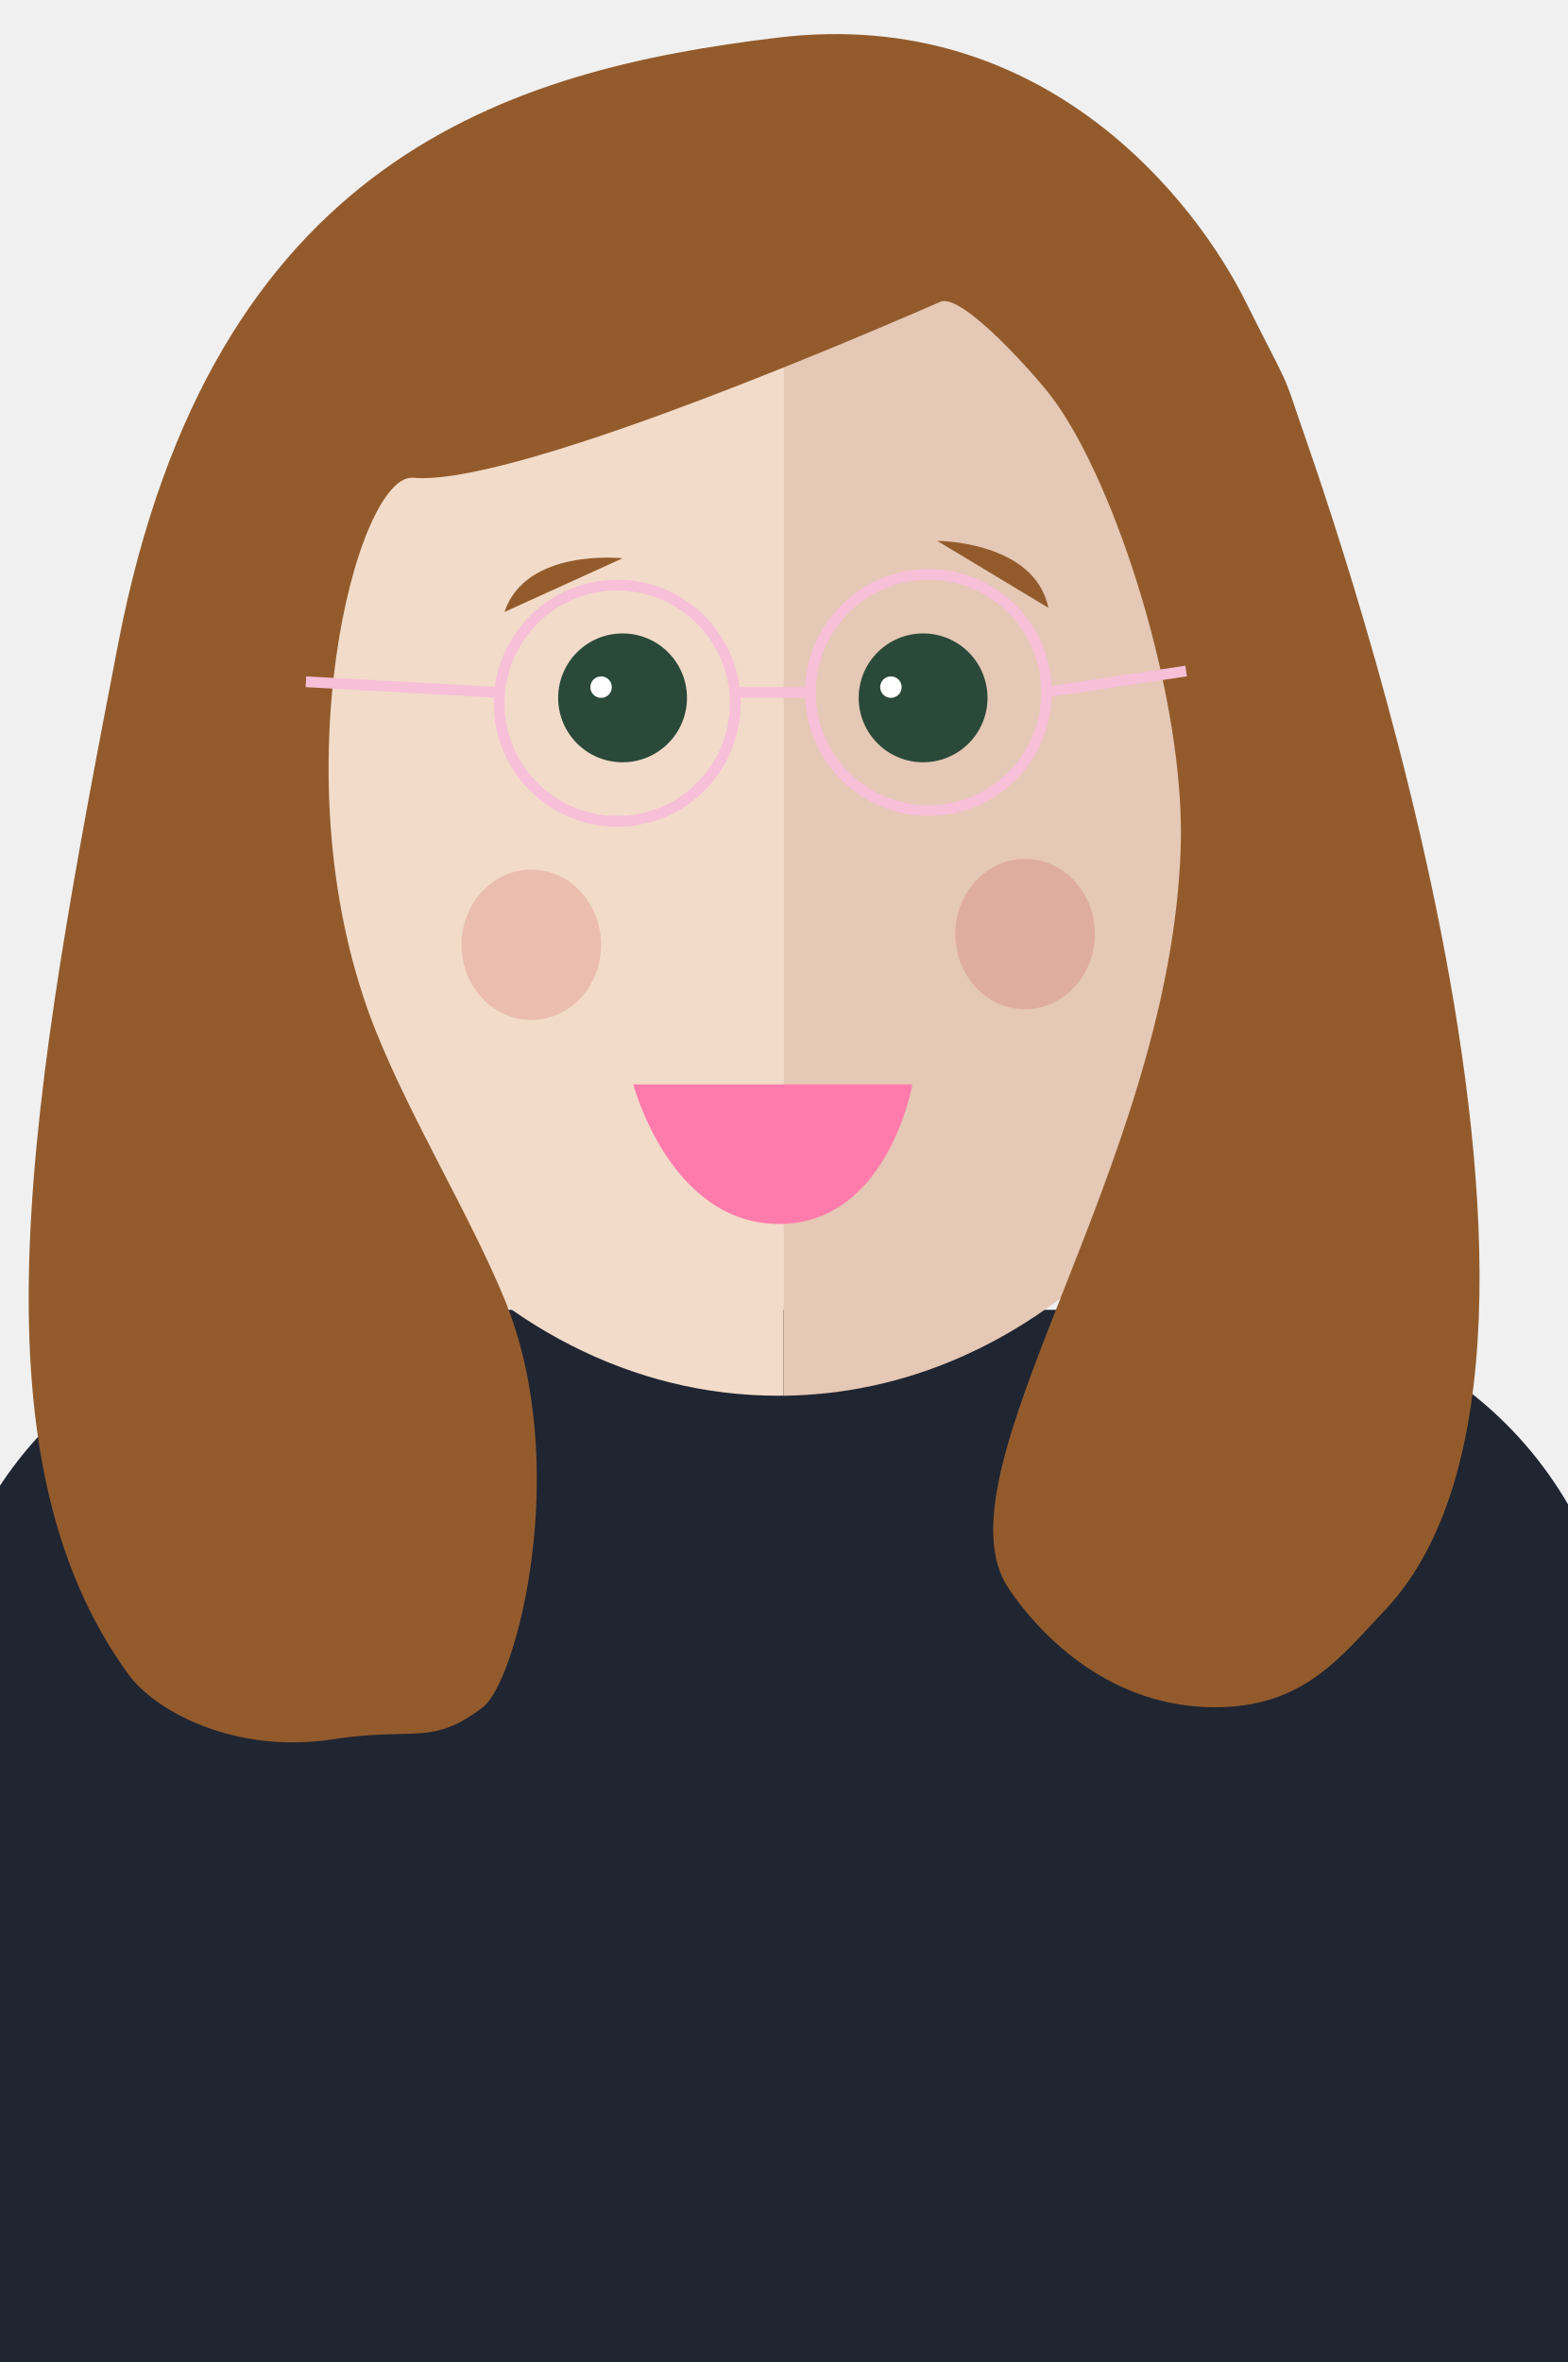
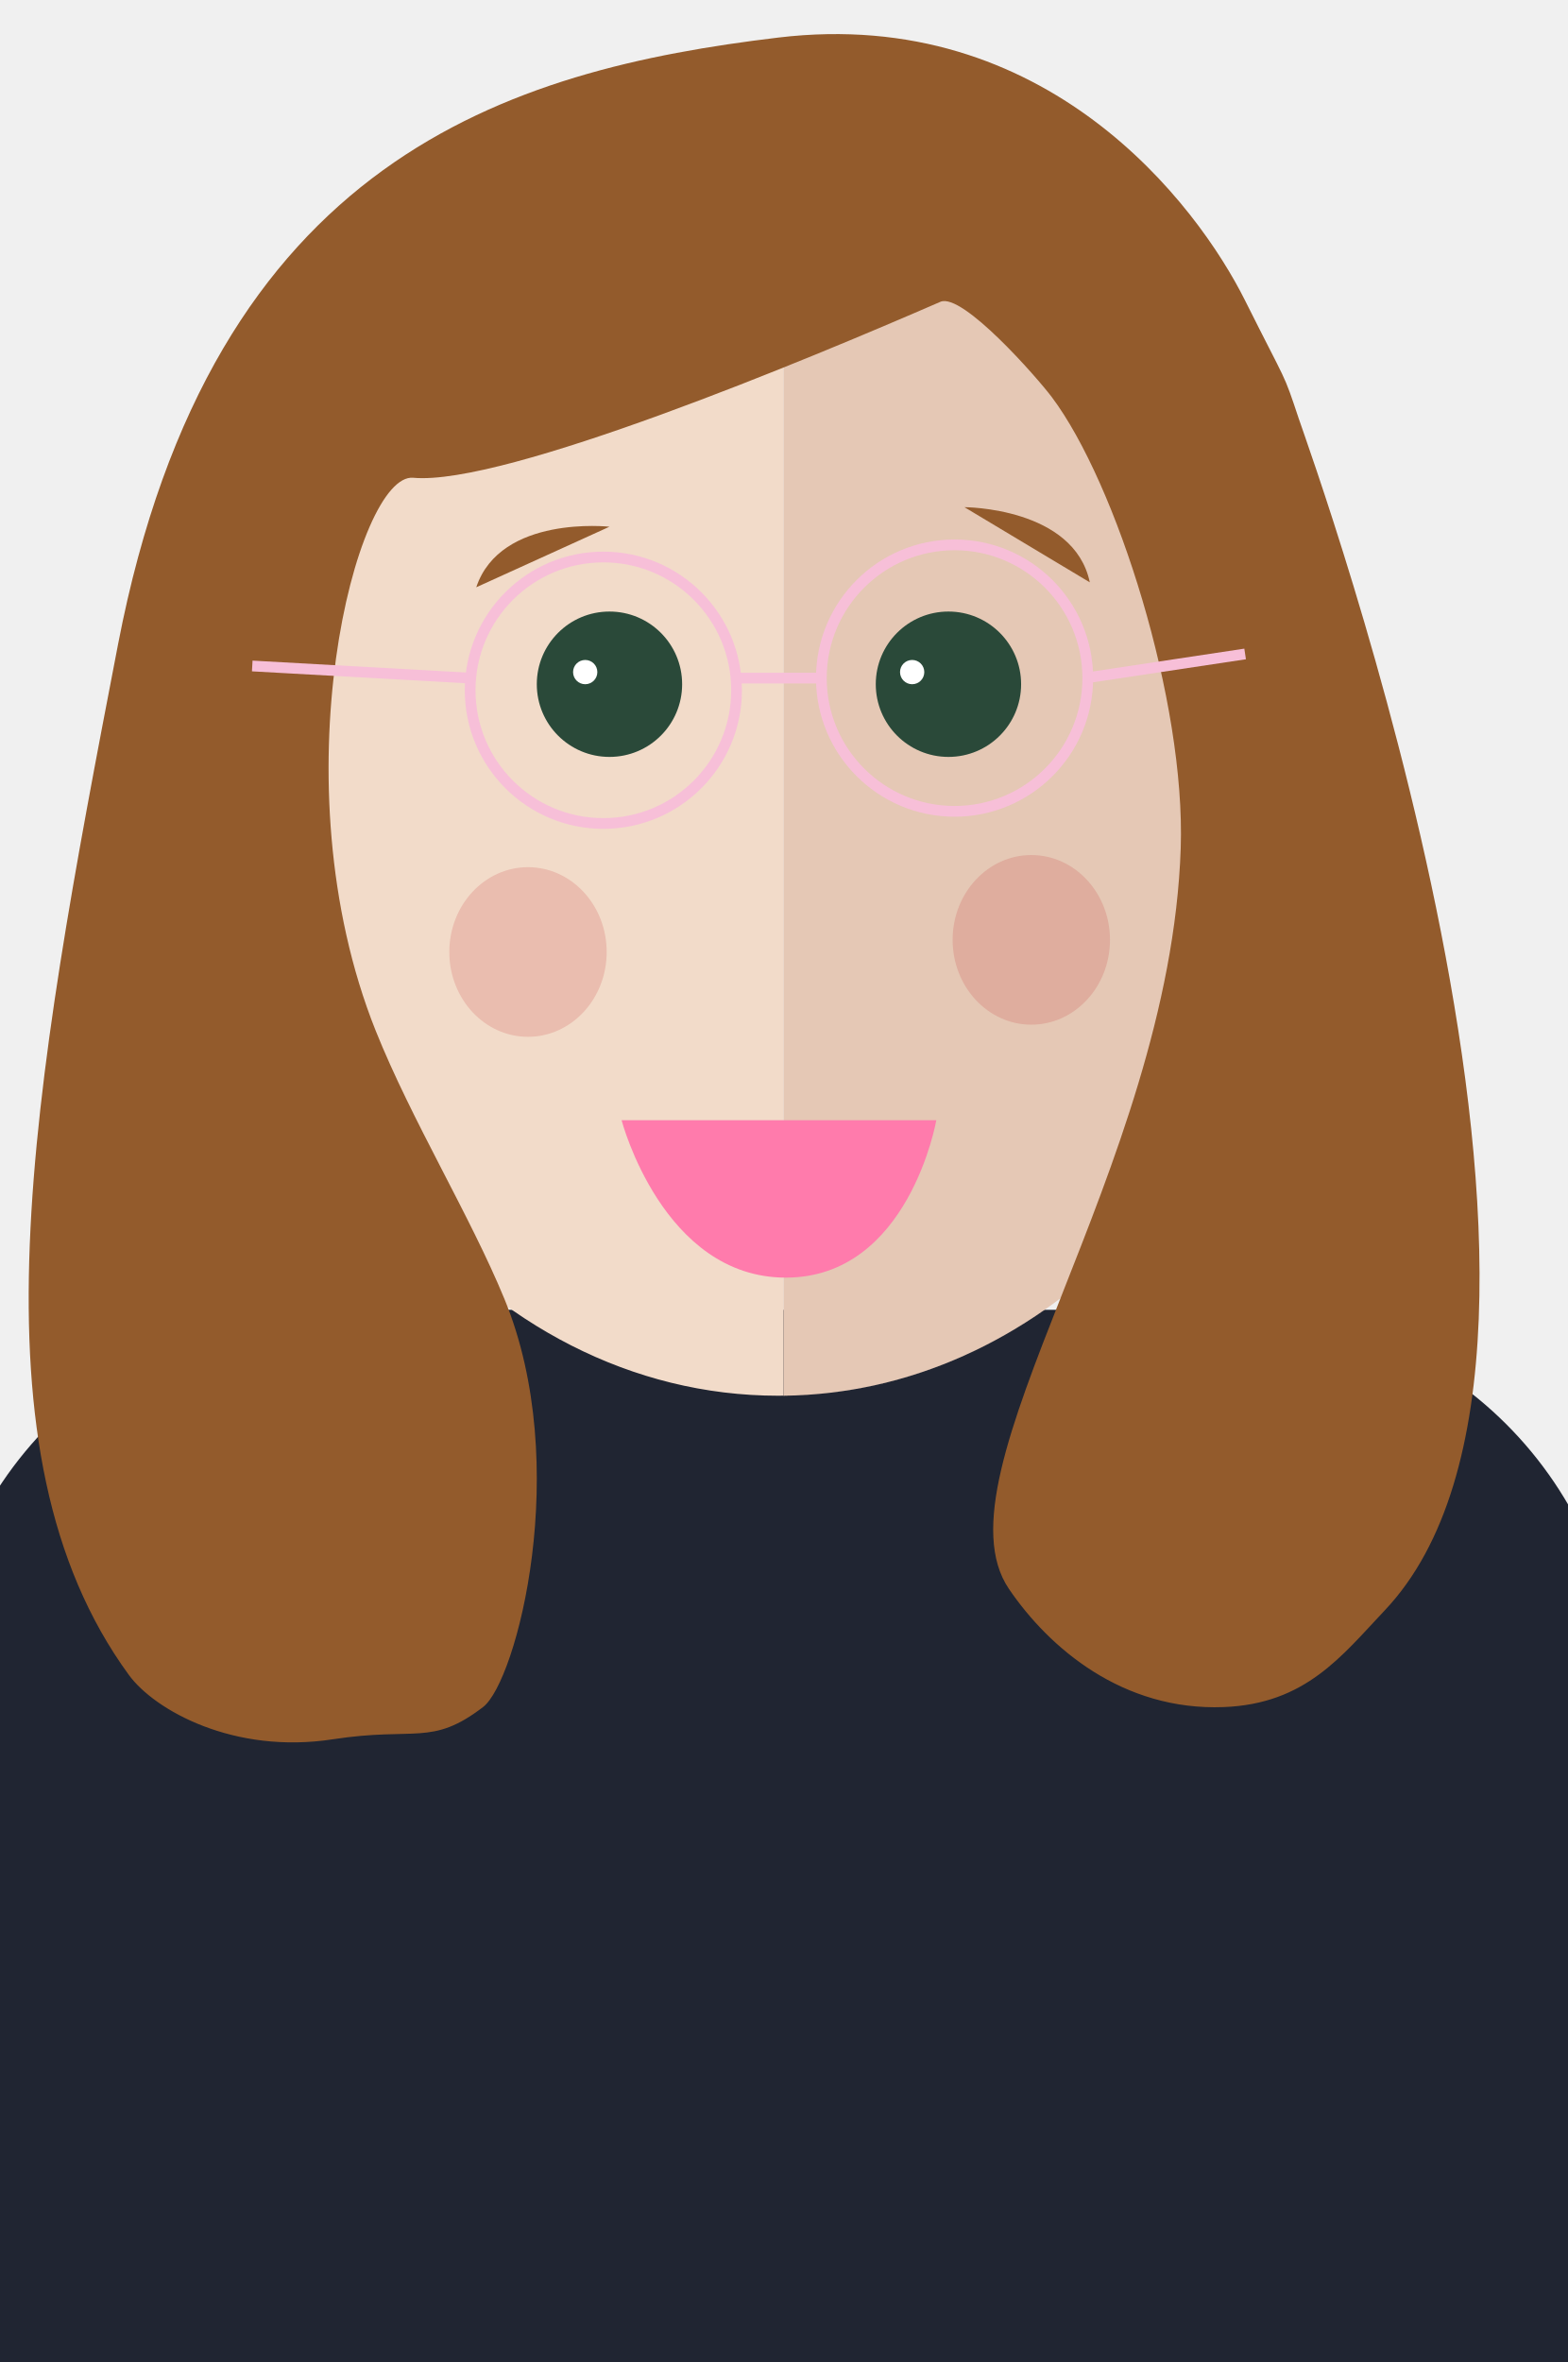
<svg xmlns="http://www.w3.org/2000/svg" viewBox="0 0 146 220">
  <defs>
    <style>.cls-1{fill:#202532;}.cls-2{fill:#f2dbc9;}.cls-3{fill:#e5c8b5;}.cls-4{fill:#ff7bac;}.cls-5{fill:#2a4939;}.cls-6{fill:#935b2c;}.cls-7{fill:none;stroke:#f7bfd8;stroke-miterlimit:10;}.cls-8{fill:#fff;}.cls-9{fill:#c1272d;opacity:0.17;}</style>
  </defs>
  <g id="Layer_5" data-name="Layer 5">
    <rect class="cls-1" x="-6" y="122" width="157" height="134.42" rx="36.4" ry="36.4" />
    <path class="cls-2" d="M121,82.45c-.09.5-.19,1-.29,1.5C120.81,83.45,120.91,83,121,82.45Z" />
    <path class="cls-2" d="M120.45,85.32c-.11.53-.25,1.06-.37,1.59C120.21,86.38,120.34,85.85,120.45,85.32Z" />
    <path class="cls-2" d="M120.71,57c.1.5.2,1,.29,1.5C120.91,58,120.81,57.55,120.71,57Z" />
    <path class="cls-2" d="M119.79,88.13c-.14.56-.31,1.11-.46,1.66C119.48,89.24,119.65,88.69,119.79,88.13Z" />
    <path class="cls-2" d="M121.43,79.53c-.06.47-.14.93-.21,1.4C121.3,80.46,121.37,80,121.43,79.53Z" />
    <path class="cls-2" d="M121.75,76.56c0,.44-.09.87-.14,1.31C121.65,77.43,121.71,77,121.75,76.56Z" />
    <path class="cls-2" d="M121.23,60.07c.07.47.15.93.21,1.4C121.37,61,121.3,60.54,121.23,60.07Z" />
    <path class="cls-2" d="M118.14,93.57c-.21.6-.44,1.19-.67,1.78C117.7,94.76,117.93,94.17,118.14,93.57Z" />
    <path class="cls-2" d="M121.61,63.12c0,.44.1.87.14,1.31C121.71,64,121.65,63.56,121.61,63.12Z" />
    <path class="cls-2" d="M121.86,66.29c0,.39.06.77.07,1.16C121.92,67.06,121.89,66.68,121.86,66.29Z" />
    <path class="cls-2" d="M121.94,73.55c0,.39,0,.77-.07,1.15C121.89,74.32,121.92,73.94,121.94,73.55Z" />
    <path class="cls-2" d="M119,90.88c-.17.58-.37,1.14-.56,1.71C118.65,92,118.84,91.46,119,90.88Z" />
    <path class="cls-2" d="M117.16,96.19c-.25.62-.51,1.23-.78,1.83C116.65,97.42,116.91,96.81,117.16,96.19Z" />
    <path class="cls-2" d="M109.27,110.32q-.74,1-1.51,1.93Q108.53,111.3,109.27,110.32Z" />
    <path class="cls-2" d="M107.65,112.38q-.8,1-1.64,1.89Q106.85,113.35,107.65,112.38Z" />
    <path class="cls-2" d="M106,114.34q-.86,1-1.76,1.85Q105.09,115.29,106,114.34Z" />
    <path class="cls-2" d="M73,11c11.86.14,22.72,5.29,31.19,13.78C95.6,16.19,84.56,11,72.5,11,45.16,11,23,37.64,23,70.5S45.16,130,72.5,130c12.06,0,23.1-5.19,31.69-13.79C95.72,124.69,84.86,129.84,73,130Z" />
    <path class="cls-2" d="M110.81,108.18c-.45.66-.92,1.31-1.39,1.94C109.89,109.48,110.36,108.84,110.81,108.18Z" />
    <path class="cls-2" d="M116.08,98.74c-.28.63-.59,1.25-.89,1.87C115.49,100,115.79,99.38,116.08,98.74Z" />
    <path class="cls-2" d="M112.26,105.94c-.41.66-.83,1.3-1.26,1.94C111.43,107.24,111.85,106.6,112.26,105.94Z" />
    <path class="cls-2" d="M114.9,101.22c-.32.64-.66,1.27-1,1.89C114.24,102.49,114.58,101.86,114.9,101.22Z" />
    <path class="cls-2" d="M113.62,103.62c-.36.65-.74,1.29-1.13,1.92C112.88,104.91,113.26,104.27,113.62,103.62Z" />
    <path class="cls-2" d="M104.2,24.8q.9.9,1.76,1.85Q105.1,25.71,104.2,24.8Z" />
    <path class="cls-2" d="M118.46,48.41c.19.57.38,1.13.56,1.71C118.84,49.54,118.65,49,118.46,48.41Z" />
    <path class="cls-2" d="M112.5,35.46c.38.63.76,1.27,1.13,1.92C113.26,36.73,112.88,36.09,112.5,35.46Z" />
    <path class="cls-2" d="M111,33.12c.43.64.85,1.28,1.26,1.94C111.85,34.4,111.43,33.76,111,33.12Z" />
    <path class="cls-2" d="M113.9,37.89c.34.62.68,1.25,1,1.89C114.58,39.14,114.24,38.51,113.9,37.89Z" />
    <path class="cls-2" d="M109.42,30.88c.47.64.94,1.28,1.39,1.94C110.36,32.16,109.89,31.52,109.42,30.88Z" />
    <path class="cls-2" d="M116.38,43c.26.61.53,1.21.77,1.83C116.91,44.19,116.65,43.59,116.38,43Z" />
    <path class="cls-2" d="M117.48,45.65c.23.59.45,1.18.66,1.78C117.93,46.83,117.7,46.24,117.48,45.65Z" />
    <path class="cls-2" d="M119.33,51.22c.16.55.32,1.1.46,1.65C119.65,52.31,119.48,51.77,119.33,51.22Z" />
    <path class="cls-2" d="M120.08,54.1c.13.53.26,1.05.37,1.58C120.34,55.15,120.21,54.63,120.08,54.1Z" />
    <path class="cls-2" d="M107.76,28.75q.77.94,1.51,1.92Q108.54,29.69,107.76,28.75Z" />
    <path class="cls-2" d="M106,26.73q.84.93,1.64,1.89Q106.85,27.65,106,26.73Z" />
    <path class="cls-2" d="M115.19,40.39c.3.62.6,1.24.89,1.87C115.79,41.62,115.49,41,115.19,40.39Z" />
    <path class="cls-3" d="M104.2,116.2q.9-.9,1.76-1.85l.06-.07q.84-.92,1.64-1.89l.1-.13q.77-.94,1.51-1.93l.15-.2c.47-.64.94-1.28,1.39-1.94l.19-.3c.43-.64.85-1.28,1.26-1.94l.24-.4c.38-.63.76-1.27,1.13-1.92l.27-.51c.34-.62.68-1.25,1-1.89.1-.2.19-.41.29-.61.3-.62.6-1.24.89-1.87.11-.24.2-.48.31-.72.26-.61.53-1.21.78-1.83.11-.28.21-.56.31-.84.23-.59.46-1.18.67-1.78.11-.32.21-.65.32-1,.19-.57.38-1.13.56-1.71.11-.36.2-.73.31-1.09.16-.55.32-1.1.46-1.66.1-.4.19-.82.29-1.23s.26-1.05.37-1.59.18-.91.26-1.37.2-1,.29-1.5.15-1,.23-1.52.15-.93.21-1.4.12-1.11.18-1.66.1-.87.14-1.31c.05-.62.08-1.24.12-1.86,0-.38.06-.76.07-1.15Q122,72,122,70.5t-.06-3.05c0-.39-.05-.77-.07-1.16,0-.62-.07-1.24-.12-1.85,0-.44-.09-.87-.14-1.31s-.11-1.11-.18-1.66-.14-.93-.21-1.4-.14-1-.23-1.52-.19-1-.29-1.5-.17-.91-.26-1.37-.25-1.06-.37-1.58-.19-.82-.29-1.23c-.14-.56-.31-1.1-.46-1.65-.1-.37-.2-.74-.31-1.1-.17-.58-.37-1.14-.56-1.71-.11-.33-.21-.66-.32-1-.21-.6-.44-1.19-.66-1.78-.11-.28-.21-.57-.32-.84-.25-.62-.51-1.22-.77-1.83-.1-.24-.2-.49-.31-.72-.28-.63-.59-1.25-.89-1.87-.1-.2-.19-.41-.29-.61-.32-.64-.66-1.26-1-1.89l-.27-.51c-.36-.65-.74-1.29-1.13-1.92l-.24-.4c-.41-.66-.83-1.3-1.26-1.94l-.19-.3c-.45-.66-.92-1.31-1.39-1.94l-.15-.2q-.74-1-1.51-1.92l-.1-.13q-.8-1-1.64-1.89l-.06-.07q-.86-1-1.76-1.85h0C95.72,16.31,84.86,11.16,73,11V130c11.86-.14,22.72-5.29,31.19-13.78Z" />
-     <path class="cls-4" d="M59,101H85s-2.26,13-12.43,13S59,101,59,101Z" />
-     <circle class="cls-5" cx="58" cy="65" r="6" />
-     <circle class="cls-5" cx="86" cy="65" r="6" />
+     <path class="cls-4" d="M57.91,104.34H87.23S84.68,119,73.21,119,57.91,104.34,57.91,104.34Z" />
+     <circle class="cls-5" cx="56.78" cy="63.73" r="6.77" />
+     <circle class="cls-5" cx="88.36" cy="63.73" r="6.77" />
    <path class="cls-6" d="M98,37c-1.34-1.79-8.34-9.78-10.39-8.89C75.24,33.49,47,45.27,38.5,44.5,33.24,44,25.72,72.79,35,96c3.34,8.34,8.81,17.24,12,25,6.37,15.49,1.13,35.61-2,38-4.82,3.68-6.25,1.81-14,3-9.19,1.42-16.58-2.69-19-6-15.18-20.81-9.09-54.09-1-96C19.75,14.66,47.5,6.5,72.5,3.5S111.51,19,116,28c4,8,3.5,6.5,5,11,1.35,4,31.29,86.41,8,111-4,4.23-7.36,8.71-15,9-9.4.36-16.25-5.49-20-11-7.32-10.76,15-39,16-69C110.46,65.32,104,45,98,37Z" />
-     <path class="cls-6" d="M58,52s-9-1-11,5" />
-     <path class="cls-6" d="M87.32,50.38s9.06,0,10.35,6.23" />
-     <circle class="cls-7" cx="57.5" cy="65.5" r="11" />
-     <circle class="cls-7" cx="86.5" cy="64.5" r="11" />
-     <line class="cls-7" x1="68.5" y1="64.5" x2="75.5" y2="64.5" />
-     <line class="cls-7" x1="46.5" y1="64.5" x2="28.5" y2="63.5" />
-     <line class="cls-7" x1="110.5" y1="62.5" x2="97.62" y2="64.44" />
-     <circle class="cls-8" cx="56" cy="64" r="1" />
-     <circle class="cls-8" cx="83" cy="64" r="1" />
-     <ellipse class="cls-9" cx="49.5" cy="88" rx="6.5" ry="7" />
-     <ellipse class="cls-9" cx="95.5" cy="87" rx="6.5" ry="7" />
+     <path class="cls-6" d="M56.78,49.06S46.63,47.93,44.37,54.7" />
+     <path class="cls-6" d="M89.85,47.24s10.21,0,11.68,7" />
+     <circle class="cls-7" cx="56.21" cy="64.29" r="12.41" />
+     <circle class="cls-7" cx="88.93" cy="63.16" r="12.41" />
+     <line class="cls-7" x1="68.62" y1="63.16" x2="76.52" y2="63.16" />
+     <line class="cls-7" x1="43.8" y1="63.16" x2="23.5" y2="62.03" />
+     <line class="cls-7" x1="116" y1="60.91" x2="101.47" y2="63.1" />
+     <circle class="cls-8" cx="54.52" cy="62.6" r="1.13" />
+     <circle class="cls-8" cx="84.98" cy="62.6" r="1.13" />
+     <ellipse class="cls-9" cx="49.19" cy="88.67" rx="7.33" ry="7.9" />
+     <ellipse class="cls-9" cx="96.08" cy="87.54" rx="7.33" ry="7.9" />
  </g>
</svg>
